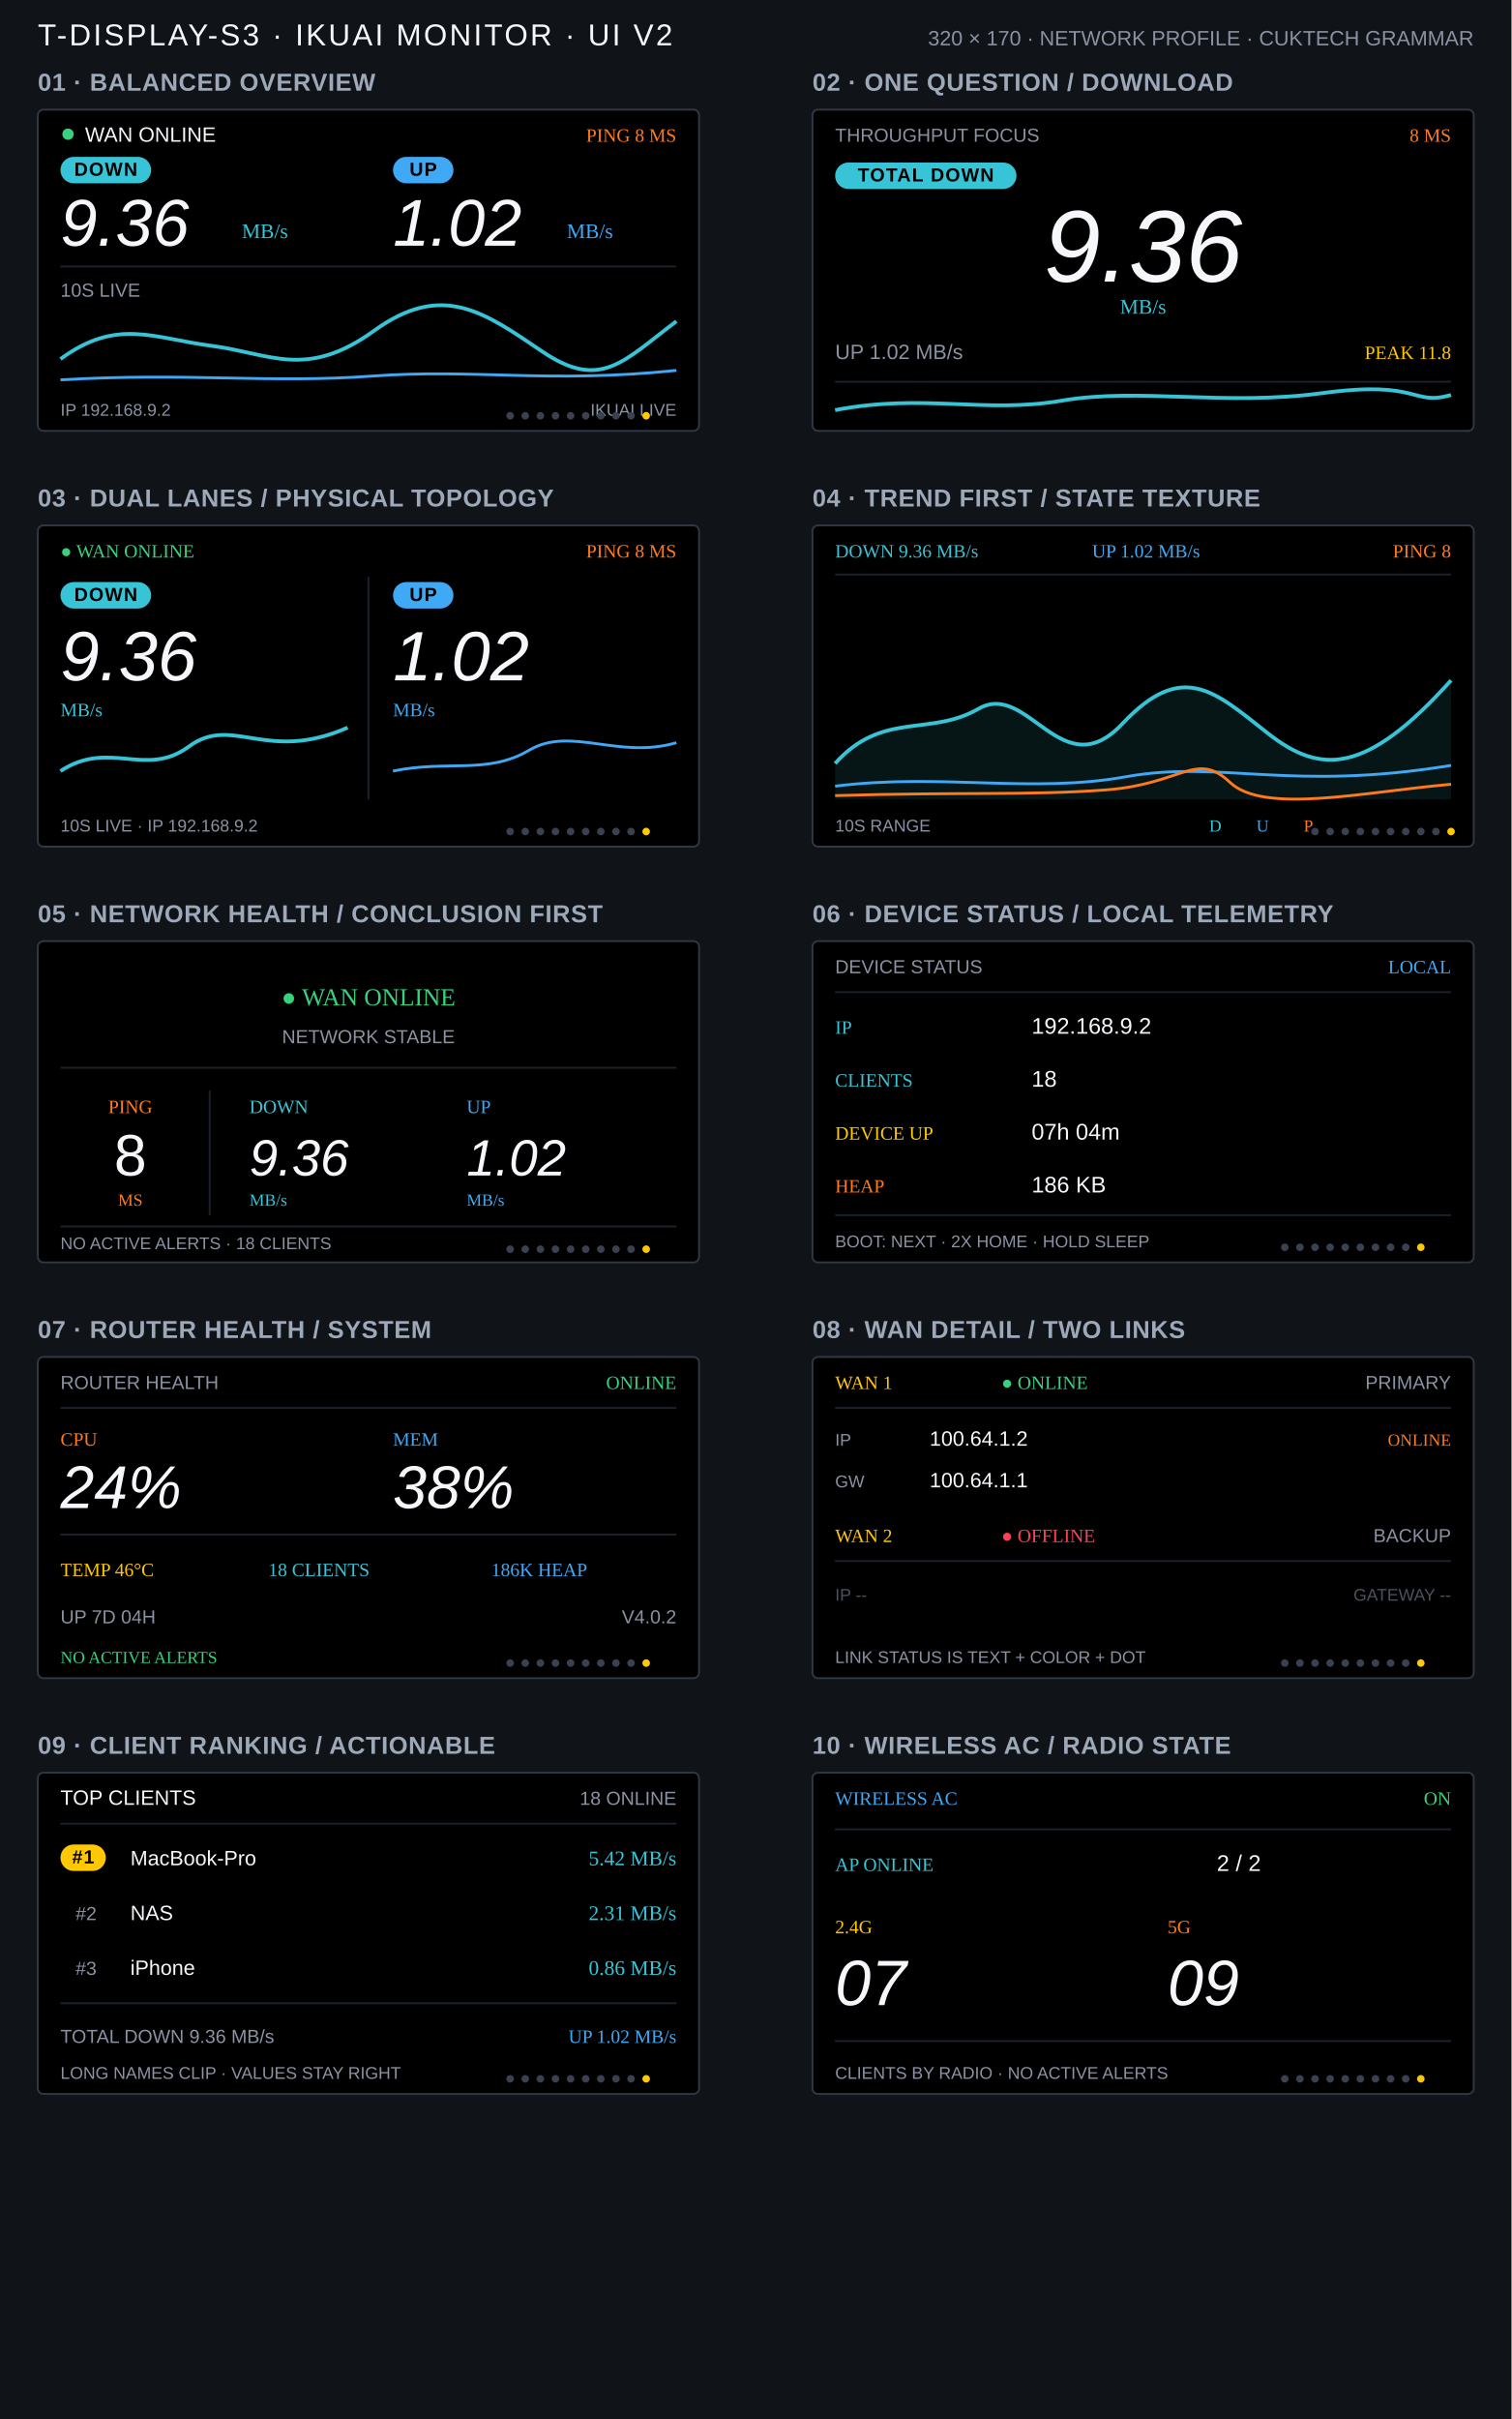
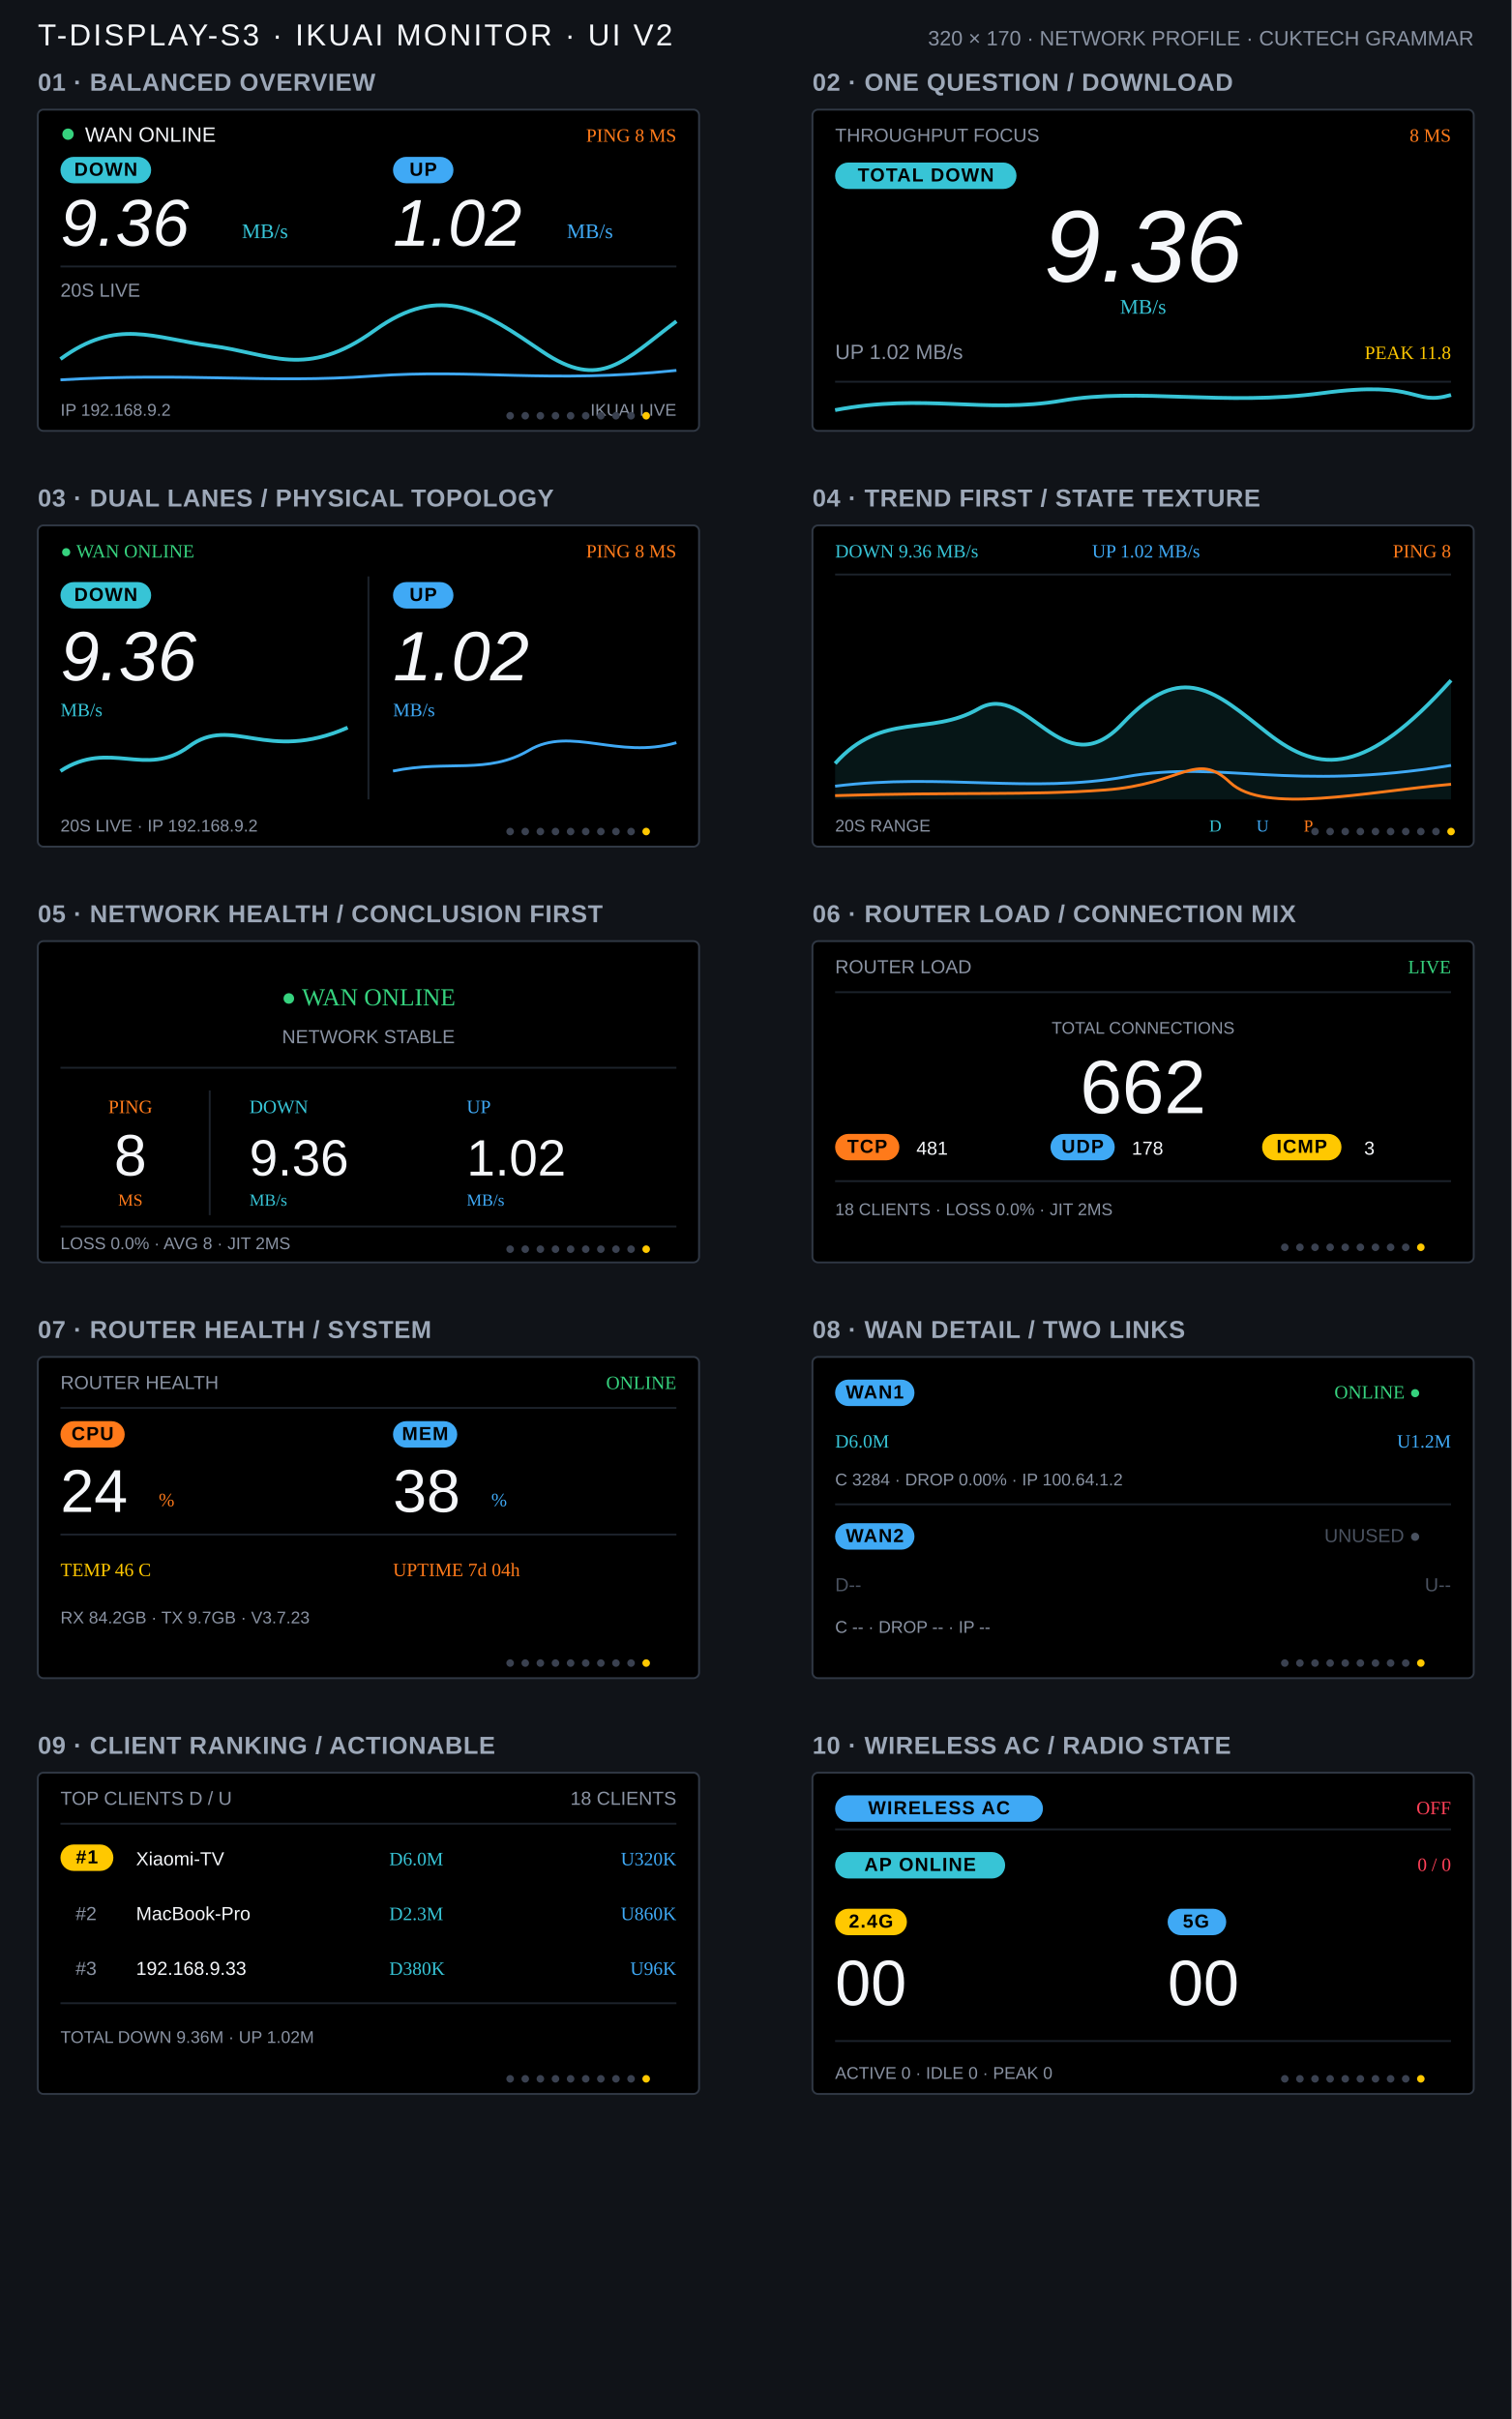
<svg xmlns="http://www.w3.org/2000/svg" width="800" height="1280" viewBox="0 0 800 1280" role="img" aria-labelledby="title desc">
  <style>
    .sheet{fill:#101318}.screen{fill:#000;stroke:#303844;stroke-width:1}
    .t{font-family:'D-DIN','Bahnschrift','Rajdhani',Arial,sans-serif;fill:#f5f7fa}
    .d{font-family:'D-DIN','Bahnschrift','Rajdhani',Arial,sans-serif;fill:#8a93a3}
    .i{font-family:'D-DIN','Bahnschrift','Rajdhani',Arial,sans-serif;fill:#4a5260}
    .c{fill:#37c4d6}.b{fill:#3fa9f5}.o{fill:#ff7a1a}.g{fill:#36d27e}.r{fill:#ff4057}.y{fill:#ffc800}
    .line{stroke:#1c222b;stroke-width:1}.guide{stroke:#25313e;stroke-width:1;opacity:.55}
    .cd{fill:none;stroke:#37c4d6;stroke-width:2}.bu{fill:none;stroke:#3fa9f5;stroke-width:1.5}.op{fill:none;stroke:#ff7a1a;stroke-width:1.5}
    .cap{font:600 13px Arial,sans-serif;fill:#9da8b8;letter-spacing:.3px}
    .tag{font:600 10px Arial,sans-serif;letter-spacing:.6px}
    .dots{fill:#3a4150}.dot-on{fill:#ffc800}
  </style>
  <rect class="sheet" width="800" height="1280" />
  <text class="t" x="20" y="24" font-size="16" letter-spacing="1.2">T-DISPLAY-S3 · IKUAI MONITOR · UI V2</text>
  <text class="d" x="780" y="24" text-anchor="end" font-size="11">320 × 170 · NETWORK PROFILE · CUKTECH GRAMMAR</text>
  <defs>
    <g id="dots">
      <circle class="dots" cx="0" cy="0" r="2" />
      <circle class="dots" cx="8" cy="0" r="2" />
      <circle class="dots" cx="16" cy="0" r="2" />
      <circle class="dots" cx="24" cy="0" r="2" />
      <circle class="dots" cx="32" cy="0" r="2" />
      <circle class="dots" cx="40" cy="0" r="2" />
      <circle class="dots" cx="48" cy="0" r="2" />
      <circle class="dots" cx="56" cy="0" r="2" />
      <circle class="dots" cx="64" cy="0" r="2" />
      <circle class="dot-on" cx="72" cy="0" r="2" />
    </g>
  </defs>
  <g transform="translate(20 58)">
    <text class="cap" y="-10">01 · BALANCED OVERVIEW</text>
    <rect class="screen" width="350" height="170" rx="3" />
    <circle class="g" cx="16" cy="13" r="3" />
    <text class="t" x="25" y="17" font-size="11">WAN ONLINE</text>
    <text class="o" x="338" y="17" text-anchor="end" font-size="10">PING 8 MS</text>
    <rect class="c" x="12" y="25" width="48" height="14" rx="7" />
    <text class="tag" x="36" y="35" text-anchor="middle" fill="#000">DOWN</text>
    <rect class="b" x="188" y="25" width="32" height="14" rx="7" />
    <text class="tag" x="204" y="35" text-anchor="middle" fill="#000">UP</text>
    <text class="t" x="12" y="72" font-size="35" font-style="italic">9.36</text>
    <text class="c" x="108" y="68" font-size="11">MB/s</text>
    <text class="t" x="188" y="72" font-size="35" font-style="italic">1.02</text>
    <text class="b" x="280" y="68" font-size="11">MB/s</text>
    <line class="line" x1="12" y1="83" x2="338" y2="83" />
-     <text class="d" x="12" y="99" font-size="10">10S LIVE</text>
+     <text class="d" x="12" y="99" font-size="10">20S LIVE</text>
    <path class="cd" d="M12 132 C42 110 61 121 92 125 S142 143 178 117 S236 107 267 128 S310 133 338 112" />
    <path class="bu" d="M12 143 C80 139 122 145 177 141 S270 145 338 138" />
    <text class="d" x="12" y="162" font-size="9">IP 192.168.9.2</text>
    <text class="d" x="338" y="162" text-anchor="end" font-size="9">IKUAI LIVE</text>
    <use href="#dots" x="250" y="162" />
  </g>
  <g transform="translate(430 58)">
    <text class="cap" y="-10">02 · ONE QUESTION / DOWNLOAD</text>
    <rect class="screen" width="350" height="170" rx="3" />
    <text class="d" x="12" y="17" font-size="10">THROUGHPUT FOCUS</text>
    <text class="o" x="338" y="17" text-anchor="end" font-size="10">8 MS</text>
    <rect class="c" x="12" y="28" width="96" height="14" rx="7" />
    <text class="tag" x="60" y="38" text-anchor="middle" fill="#000">TOTAL DOWN</text>
    <text class="t" x="175" y="91" text-anchor="middle" font-size="54" font-style="italic">9.36</text>
    <text class="c" x="175" y="108" text-anchor="middle" font-size="11">MB/s</text>
    <text class="d" x="12" y="132" font-size="11">UP 1.02 MB/s</text>
    <text class="y" x="338" y="132" text-anchor="end" font-size="10">PEAK 11.8</text>
    <line class="line" x1="12" y1="144" x2="338" y2="144" />
    <path class="cd" d="M12 159 C59 150 91 161 132 154 S218 157 270 150 S317 157 338 151" />
  </g>
  <g transform="translate(20 278)">
    <text class="cap" y="-10">03 · DUAL LANES / PHYSICAL TOPOLOGY</text>
    <rect class="screen" width="350" height="170" rx="3" />
    <text class="g" x="12" y="17" font-size="10">● WAN ONLINE</text>
    <text class="o" x="338" y="17" text-anchor="end" font-size="10">PING 8 MS</text>
    <line class="line" x1="175" y1="27" x2="175" y2="145" />
    <rect class="c" x="12" y="30" width="48" height="14" rx="7" />
    <text class="tag" x="36" y="40" text-anchor="middle" fill="#000">DOWN</text>
    <text class="t" x="12" y="82" font-size="37" font-style="italic">9.36</text>
    <text class="c" x="12" y="101" font-size="10">MB/s</text>
    <path class="cd" d="M12 130 C38 113 57 134 80 117 S121 126 164 107" />
    <rect class="b" x="188" y="30" width="32" height="14" rx="7" />
    <text class="tag" x="204" y="40" text-anchor="middle" fill="#000">UP</text>
    <text class="t" x="188" y="82" font-size="37" font-style="italic">1.02</text>
    <text class="b" x="188" y="101" font-size="10">MB/s</text>
    <path class="bu" d="M188 130 C217 124 238 132 260 119 S307 124 338 115" />
-     <text class="d" x="12" y="162" font-size="9">10S LIVE · IP 192.168.9.2</text>
+     <text class="d" x="12" y="162" font-size="9">20S LIVE · IP 192.168.9.2</text>
    <use href="#dots" x="250" y="162" />
  </g>
  <g transform="translate(430 278)">
    <text class="cap" y="-10">04 · TREND FIRST / STATE TEXTURE</text>
    <rect class="screen" width="350" height="170" rx="3" />
    <text class="c" x="12" y="17" font-size="10">DOWN 9.36 MB/s</text>
    <text class="b" x="148" y="17" font-size="10">UP 1.02 MB/s</text>
    <text class="o" x="338" y="17" text-anchor="end" font-size="10">PING 8</text>
    <line class="line" x1="12" y1="26" x2="338" y2="26" />
    <path d="M12 126 C37 98 62 112 88 97 S132 139 164 105 S213 88 241 110 S293 132 338 82 L338 145 L12 145 Z" fill="#37c4d6" opacity=".11" />
    <path class="cd" d="M12 126 C37 98 62 112 88 97 S132 139 164 105 S213 88 241 110 S293 132 338 82" />
    <path class="bu" d="M12 138 C68 131 116 142 166 133 S253 141 338 127" />
    <path class="op" d="M12 143 C77 141 114 143 155 140 S203 119 221 136 S292 141 338 137" />
-     <text class="d" x="12" y="162" font-size="9">10S RANGE</text>
+     <text class="d" x="12" y="162" font-size="9">20S RANGE</text>
    <text class="c" x="210" y="162" font-size="9">D</text>
    <text class="b" x="235" y="162" font-size="9">U</text>
    <text class="o" x="260" y="162" font-size="9">P</text>
    <use href="#dots" x="266" y="162" />
  </g>
  <g transform="translate(20 498)">
    <text class="cap" y="-10">05 · NETWORK HEALTH / CONCLUSION FIRST</text>
    <rect class="screen" width="350" height="170" rx="3" />
    <text class="g" x="175" y="34" text-anchor="middle" font-size="13">● WAN ONLINE</text>
    <text class="d" x="175" y="54" text-anchor="middle" font-size="10">NETWORK STABLE</text>
    <line class="line" x1="12" y1="67" x2="338" y2="67" />
    <text class="o" x="49" y="91" text-anchor="middle" font-size="10">PING</text>
    <text class="t" x="49" y="124" text-anchor="middle" font-size="31">8</text>
    <text class="o" x="49" y="140" text-anchor="middle" font-size="9">MS</text>
    <line class="line" x1="91" y1="79" x2="91" y2="145" />
    <text class="c" x="112" y="91" font-size="10">DOWN</text>
-     <text class="t" x="112" y="124" font-size="27" font-style="italic">9.36</text>
+     <text class="t" x="112" y="124" font-size="27">9.36</text>
    <text class="c" x="112" y="140" font-size="9">MB/s</text>
    <text class="b" x="227" y="91" font-size="10">UP</text>
-     <text class="t" x="227" y="124" font-size="27" font-style="italic">1.02</text>
+     <text class="t" x="227" y="124" font-size="27">1.02</text>
    <text class="b" x="227" y="140" font-size="9">MB/s</text>
    <line class="line" x1="12" y1="151" x2="338" y2="151" />
-     <text class="d" x="12" y="163" font-size="9">NO ACTIVE ALERTS · 18 CLIENTS</text>
+     <text class="d" x="12" y="163" font-size="9">LOSS 0.0% · AVG 8 · JIT 2MS</text>
    <use href="#dots" x="250" y="163" />
  </g>
  <g transform="translate(430 498)">
-     <text class="cap" y="-10">06 · DEVICE STATUS / LOCAL TELEMETRY</text>
-     <rect class="screen" width="350" height="170" rx="3" />
-     <text class="d" x="12" y="17" font-size="10">DEVICE STATUS</text>
-     <text class="b" x="338" y="17" text-anchor="end" font-size="10">LOCAL</text>
+     <text class="cap" y="-10">06 · ROUTER LOAD / CONNECTION MIX</text>
+     <rect class="screen" width="350" height="170" rx="3" />
+     <text class="d" x="12" y="17" font-size="10">ROUTER LOAD</text>
+     <text class="g" x="338" y="17" text-anchor="end" font-size="10">LIVE</text>
    <line class="line" x1="12" y1="27" x2="338" y2="27" />
-     <text class="c" x="12" y="49" font-size="10">IP</text>
-     <text class="t" x="116" y="49" font-size="12">192.168.9.2</text>
-     <text class="c" x="12" y="77" font-size="10">CLIENTS</text>
-     <text class="t" x="116" y="77" font-size="12">18</text>
-     <text class="y" x="12" y="105" font-size="10">DEVICE UP</text>
-     <text class="t" x="116" y="105" font-size="12">07h 04m</text>
-     <text class="o" x="12" y="133" font-size="10">HEAP</text>
-     <text class="t" x="116" y="133" font-size="12">186 KB</text>
-     <line class="line" x1="12" y1="145" x2="338" y2="145" />
-     <text class="d" x="12" y="162" font-size="9">BOOT: NEXT · 2X HOME · HOLD SLEEP</text>
+     <text class="d" x="175" y="49" text-anchor="middle" font-size="9">TOTAL CONNECTIONS</text>
+     <text class="t" x="175" y="91" text-anchor="middle" font-size="40">662</text>
+     <rect class="o" x="12" y="102" width="34" height="14" rx="7" />
+     <text class="tag" x="29" y="112" text-anchor="middle" fill="#000">TCP</text>
+     <text class="t" x="55" y="113" font-size="10">481</text>
+     <rect class="b" x="126" y="102" width="34" height="14" rx="7" />
+     <text class="tag" x="143" y="112" text-anchor="middle" fill="#000">UDP</text>
+     <text class="t" x="169" y="113" font-size="10">178</text>
+     <rect class="y" x="238" y="102" width="42" height="14" rx="7" />
+     <text class="tag" x="259" y="112" text-anchor="middle" fill="#000">ICMP</text>
+     <text class="t" x="292" y="113" font-size="10">3</text>
+     <line class="line" x1="12" y1="127" x2="338" y2="127" />
+     <text class="d" x="12" y="145" font-size="9">18 CLIENTS · LOSS 0.0% · JIT 2MS</text>
    <use href="#dots" x="250" y="162" />
  </g>
  <g transform="translate(20 718)">
    <text class="cap" y="-10">07 · ROUTER HEALTH / SYSTEM</text>
    <rect class="screen" width="350" height="170" rx="3" />
    <text class="d" x="12" y="17" font-size="10">ROUTER HEALTH</text>
    <text class="g" x="338" y="17" text-anchor="end" font-size="10">ONLINE</text>
    <line class="line" x1="12" y1="27" x2="338" y2="27" />
-     <text class="o" x="12" y="47" font-size="10">CPU</text>
-     <text class="t" x="12" y="80" font-size="32" font-style="italic">24%</text>
-     <text class="b" x="188" y="47" font-size="10">MEM</text>
-     <text class="t" x="188" y="80" font-size="32" font-style="italic">38%</text>
+     <rect class="o" x="12" y="34" width="34" height="14" rx="7" />
+     <text class="tag" x="29" y="44" text-anchor="middle" fill="#000">CPU</text>
+     <text class="t" x="12" y="82" font-size="32">24</text>
+     <text class="o" x="64" y="79" font-size="10">%</text>
+     <rect class="b" x="188" y="34" width="34" height="14" rx="7" />
+     <text class="tag" x="205" y="44" text-anchor="middle" fill="#000">MEM</text>
+     <text class="t" x="188" y="82" font-size="32">38</text>
+     <text class="b" x="240" y="79" font-size="10">%</text>
    <line class="line" x1="12" y1="94" x2="338" y2="94" />
-     <text class="y" x="12" y="116" font-size="10">TEMP 46°C</text>
-     <text class="c" x="122" y="116" font-size="10">18 CLIENTS</text>
-     <text class="b" x="240" y="116" font-size="10">186K HEAP</text>
-     <text class="d" x="12" y="141" font-size="10">UP 7D 04H</text>
-     <text class="d" x="338" y="141" text-anchor="end" font-size="10">V4.0.2</text>
-     <text class="g" x="12" y="162" font-size="9">NO ACTIVE ALERTS</text>
+     <text class="y" x="12" y="116" font-size="10">TEMP 46 C</text>
+     <text class="o" x="188" y="116" font-size="10">UPTIME 7d 04h</text>
+     <text class="d" x="12" y="141" font-size="9">RX 84.2GB · TX 9.7GB · V3.7.23</text>
    <use href="#dots" x="250" y="162" />
  </g>
  <g transform="translate(430 718)">
    <text class="cap" y="-10">08 · WAN DETAIL / TWO LINKS</text>
    <rect class="screen" width="350" height="170" rx="3" />
-     <text class="y" x="12" y="17" font-size="10">WAN 1</text>
-     <text class="g" x="100" y="17" font-size="10">● ONLINE</text>
-     <text class="d" x="338" y="17" text-anchor="end" font-size="10">PRIMARY</text>
-     <line class="line" x1="12" y1="27" x2="338" y2="27" />
-     <text class="d" x="12" y="47" font-size="9">IP</text>
-     <text class="t" x="62" y="47" font-size="11">100.64.1.2</text>
-     <text class="o" x="338" y="47" text-anchor="end" font-size="9">ONLINE</text>
-     <text class="d" x="12" y="69" font-size="9">GW</text>
-     <text class="t" x="62" y="69" font-size="11">100.64.1.1</text>
-     <text class="y" x="12" y="98" font-size="10">WAN 2</text>
-     <text class="r" x="100" y="98" font-size="10">● OFFLINE</text>
-     <text class="d" x="338" y="98" text-anchor="end" font-size="10">BACKUP</text>
-     <line class="line" x1="12" y1="108" x2="338" y2="108" />
-     <text class="i" x="12" y="129" font-size="9">IP --</text>
-     <text class="i" x="338" y="129" text-anchor="end" font-size="9">GATEWAY --</text>
-     <text class="d" x="12" y="162" font-size="9">LINK STATUS IS TEXT + COLOR + DOT</text>
+     <rect class="b" x="12" y="12" width="42" height="14" rx="7" />
+     <text class="tag" x="33" y="22" text-anchor="middle" fill="#000">WAN1</text>
+     <text class="g" x="322" y="22" text-anchor="end" font-size="10">ONLINE ●</text>
+     <text class="c" x="12" y="48" font-size="10">D6.0M</text>
+     <text class="b" x="338" y="48" text-anchor="end" font-size="10">U1.2M</text>
+     <text class="d" x="12" y="68" font-size="9">C 3284 · DROP 0.00% · IP 100.64.1.2</text>
+     <line class="line" x1="12" y1="78" x2="338" y2="78" />
+     <rect class="b" x="12" y="88" width="42" height="14" rx="7" />
+     <text class="tag" x="33" y="98" text-anchor="middle" fill="#000">WAN2</text>
+     <text class="i" x="322" y="98" text-anchor="end" font-size="10">UNUSED ●</text>
+     <text class="i" x="12" y="124" font-size="10">D--</text>
+     <text class="i" x="338" y="124" text-anchor="end" font-size="10">U--</text>
+     <text class="d" x="12" y="146" font-size="9">C -- · DROP -- · IP --</text>
    <use href="#dots" x="250" y="162" />
  </g>
  <g transform="translate(20 938)">
    <text class="cap" y="-10">09 · CLIENT RANKING / ACTIONABLE</text>
    <rect class="screen" width="350" height="170" rx="3" />
-     <text class="t" x="12" y="17" font-size="11">TOP CLIENTS</text>
-     <text class="d" x="338" y="17" text-anchor="end" font-size="10">18 ONLINE</text>
+     <text class="d" x="12" y="17" font-size="10">TOP CLIENTS D / U</text>
+     <text class="d" x="338" y="17" text-anchor="end" font-size="10">18 CLIENTS</text>
    <line class="line" x1="12" y1="27" x2="338" y2="27" />
-     <rect class="y" x="12" y="38" width="24" height="14" rx="7" />
-     <text class="tag" x="24" y="48" text-anchor="middle" fill="#000">#1</text>
-     <text class="t" x="49" y="49" font-size="11">MacBook-Pro</text>
-     <text class="c" x="338" y="49" text-anchor="end" font-size="11">5.42 MB/s</text>
+     <rect class="y" x="12" y="38" width="28" height="14" rx="7" />
+     <text class="tag" x="26" y="48" text-anchor="middle" fill="#000">#1</text>
+     <text class="t" x="52" y="49" font-size="10">Xiaomi-TV</text>
+     <text class="c" x="186" y="49" font-size="10">D6.0M</text>
+     <text class="b" x="338" y="49" text-anchor="end" font-size="10">U320K</text>
    <text class="d" x="20" y="78" font-size="10">#2</text>
-     <text class="t" x="49" y="78" font-size="11">NAS</text>
-     <text class="c" x="338" y="78" text-anchor="end" font-size="11">2.31 MB/s</text>
+     <text class="t" x="52" y="78" font-size="10">MacBook-Pro</text>
+     <text class="c" x="186" y="78" font-size="10">D2.3M</text>
+     <text class="b" x="338" y="78" text-anchor="end" font-size="10">U860K</text>
    <text class="d" x="20" y="107" font-size="10">#3</text>
-     <text class="t" x="49" y="107" font-size="11">iPhone</text>
-     <text class="c" x="338" y="107" text-anchor="end" font-size="11">0.86 MB/s</text>
+     <text class="t" x="52" y="107" font-size="10">192.168.9.33</text>
+     <text class="c" x="186" y="107" font-size="10">D380K</text>
+     <text class="b" x="338" y="107" text-anchor="end" font-size="10">U96K</text>
    <line class="line" x1="12" y1="122" x2="338" y2="122" />
-     <text class="d" x="12" y="143" font-size="10">TOTAL DOWN 9.36 MB/s</text>
-     <text class="b" x="338" y="143" text-anchor="end" font-size="10">UP 1.02 MB/s</text>
-     <text class="d" x="12" y="162" font-size="9">LONG NAMES CLIP · VALUES STAY RIGHT</text>
+     <text class="d" x="12" y="143" font-size="9">TOTAL DOWN 9.36M · UP 1.02M</text>
    <use href="#dots" x="250" y="162" />
  </g>
  <g transform="translate(430 938)">
    <text class="cap" y="-10">10 · WIRELESS AC / RADIO STATE</text>
    <rect class="screen" width="350" height="170" rx="3" />
-     <text class="b" x="12" y="17" font-size="10">WIRELESS AC</text>
-     <text class="g" x="338" y="17" text-anchor="end" font-size="10">ON</text>
+     <rect class="b" x="12" y="12" width="110" height="14" rx="7" />
+     <text class="tag" x="67" y="22" text-anchor="middle" fill="#000">WIRELESS AC</text>
+     <text class="r" x="338" y="22" text-anchor="end" font-size="10">OFF</text>
    <line class="line" x1="12" y1="30" x2="338" y2="30" />
-     <text class="c" x="12" y="52" font-size="10">AP ONLINE</text>
-     <text class="t" x="214" y="52" font-size="12">2 / 2</text>
-     <text class="y" x="12" y="85" font-size="10">2.4G</text>
-     <text class="t" x="12" y="123" font-size="34" font-style="italic">07</text>
-     <text class="o" x="188" y="85" font-size="10">5G</text>
-     <text class="t" x="188" y="123" font-size="34" font-style="italic">09</text>
+     <rect class="c" x="12" y="42" width="90" height="14" rx="7" />
+     <text class="tag" x="57" y="52" text-anchor="middle" fill="#000">AP ONLINE</text>
+     <text class="r" x="338" y="52" text-anchor="end" font-size="10">0 / 0</text>
+     <rect class="y" x="12" y="72" width="38" height="14" rx="7" />
+     <text class="tag" x="31" y="82" text-anchor="middle" fill="#000">2.4G</text>
+     <text class="t" x="12" y="123" font-size="34">00</text>
+     <rect class="b" x="188" y="72" width="31" height="14" rx="7" />
+     <text class="tag" x="203" y="82" text-anchor="middle" fill="#000">5G</text>
+     <text class="t" x="188" y="123" font-size="34">00</text>
    <line class="line" x1="12" y1="142" x2="338" y2="142" />
-     <text class="d" x="12" y="162" font-size="9">CLIENTS BY RADIO · NO ACTIVE ALERTS</text>
+     <text class="d" x="12" y="162" font-size="9">ACTIVE 0 · IDLE 0 · PEAK 0</text>
    <use href="#dots" x="250" y="162" />
  </g>
</svg>
